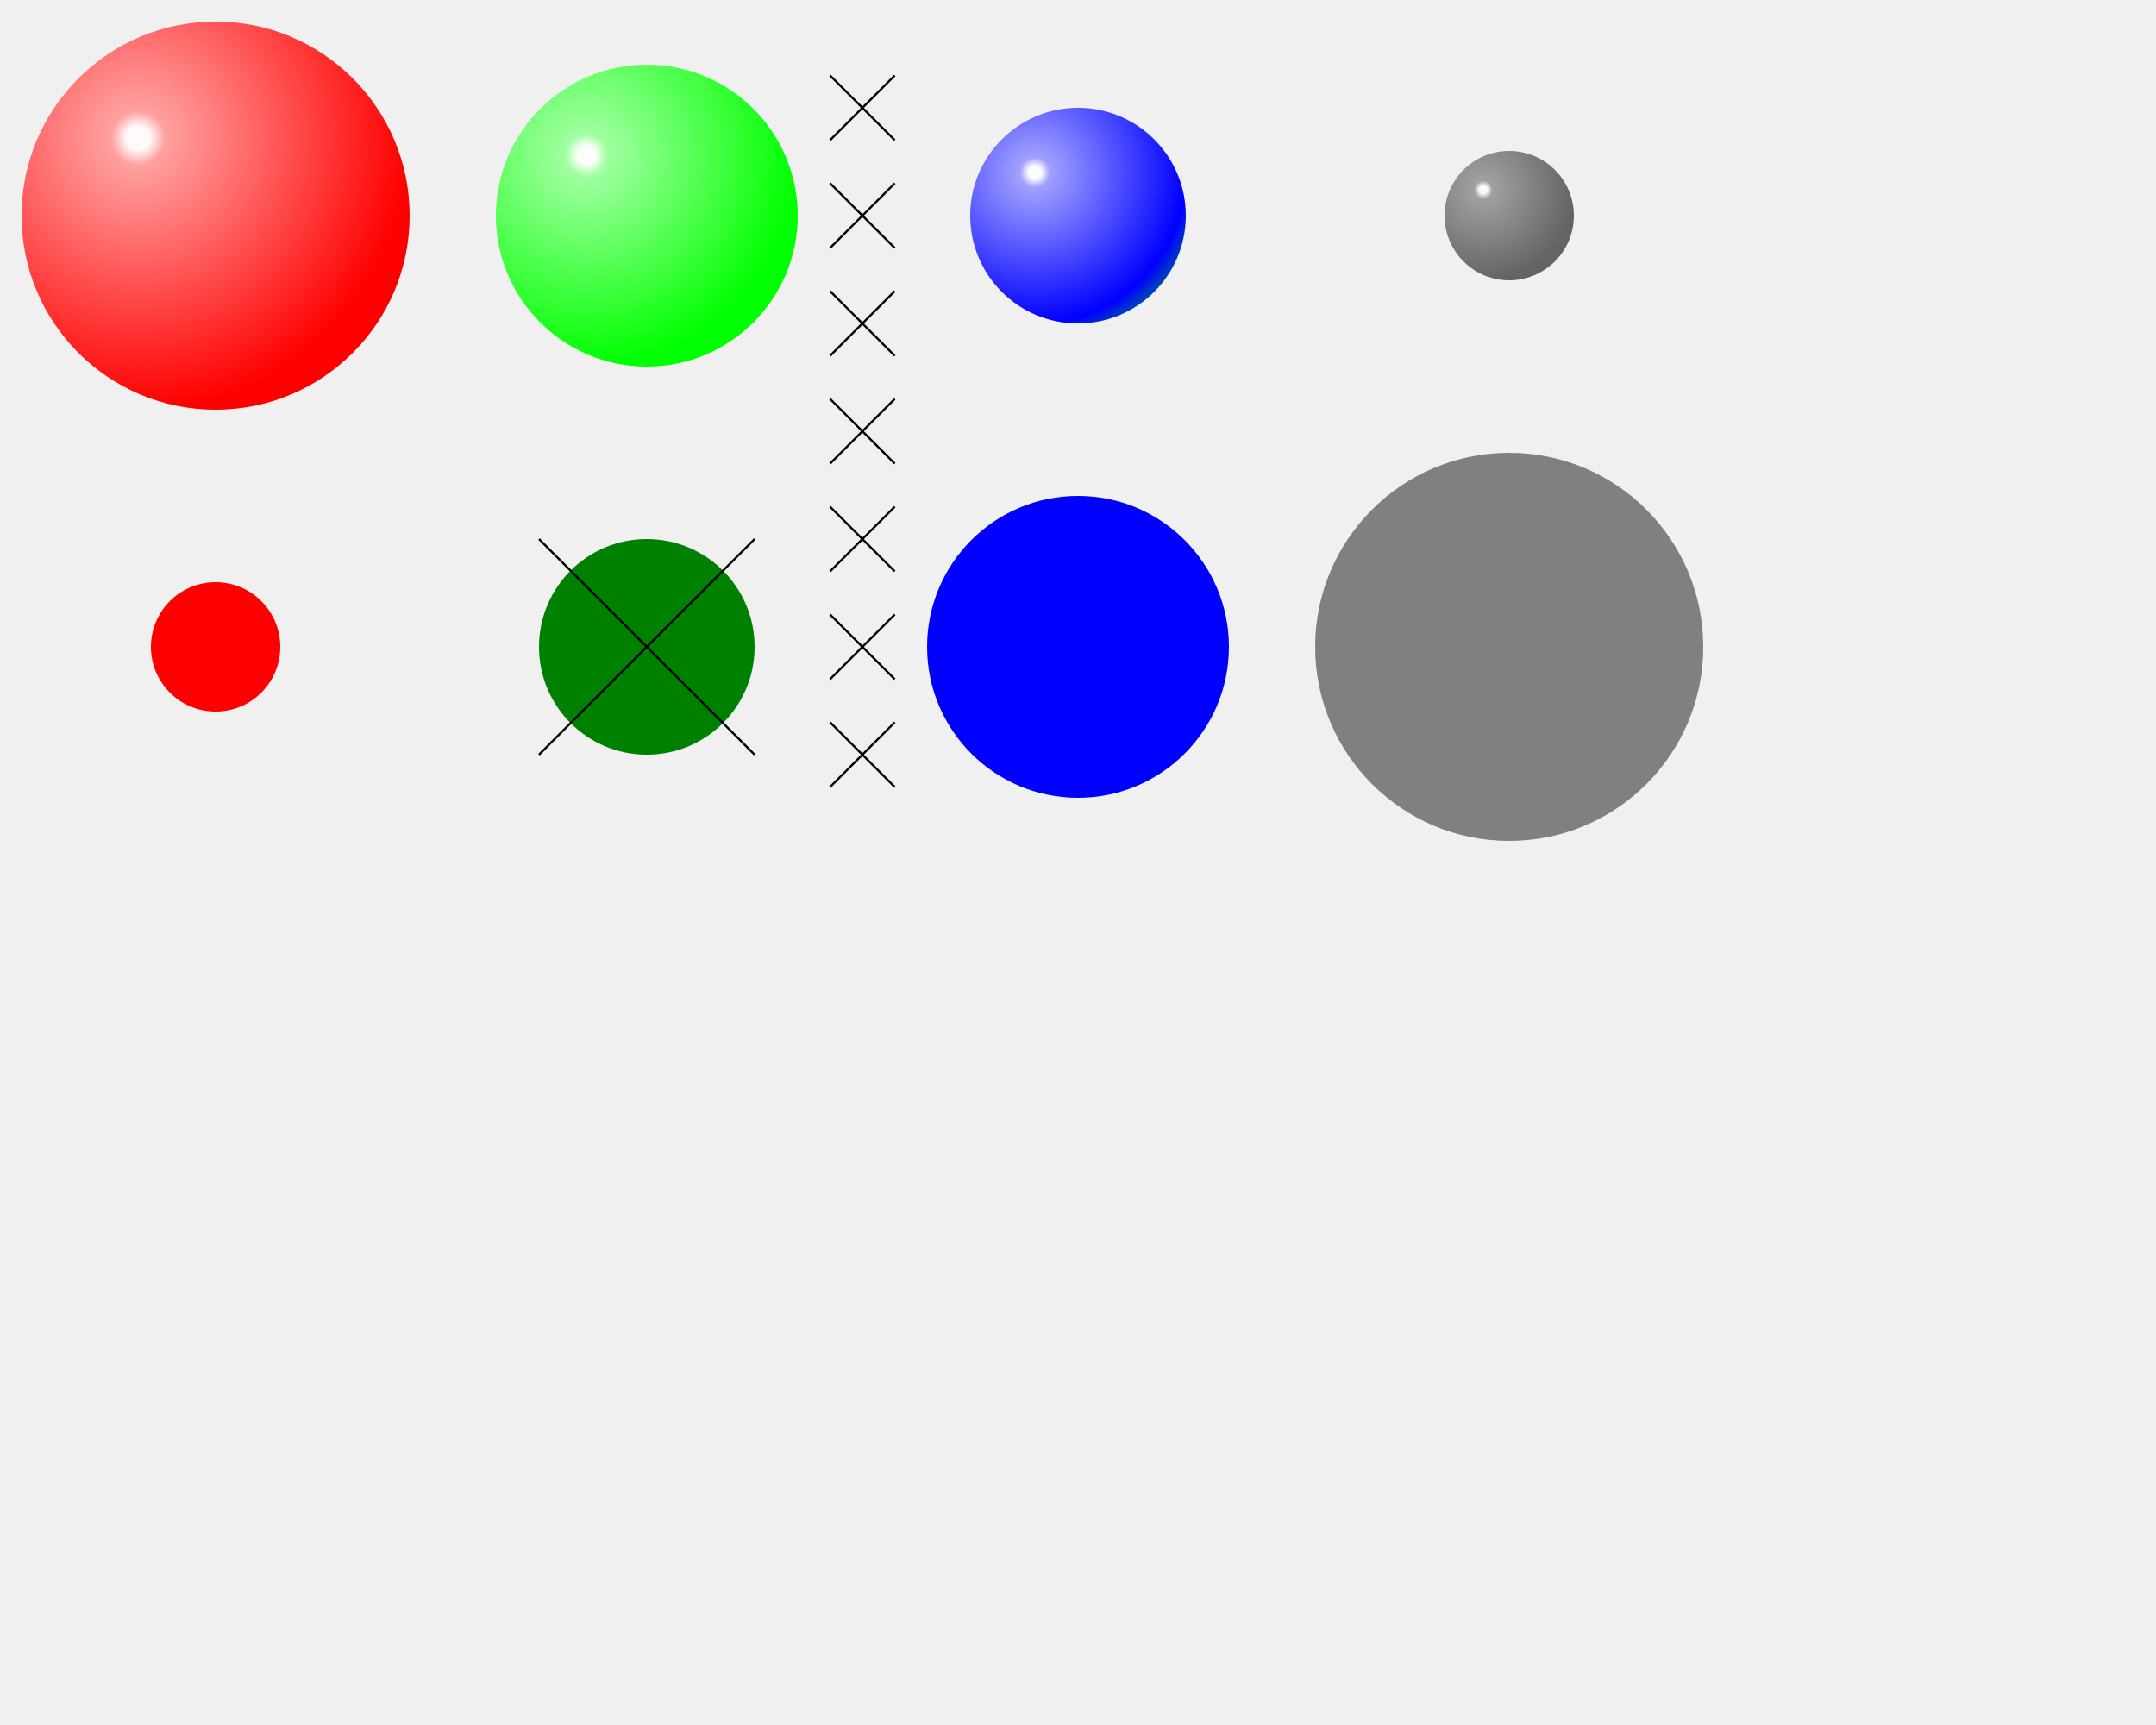
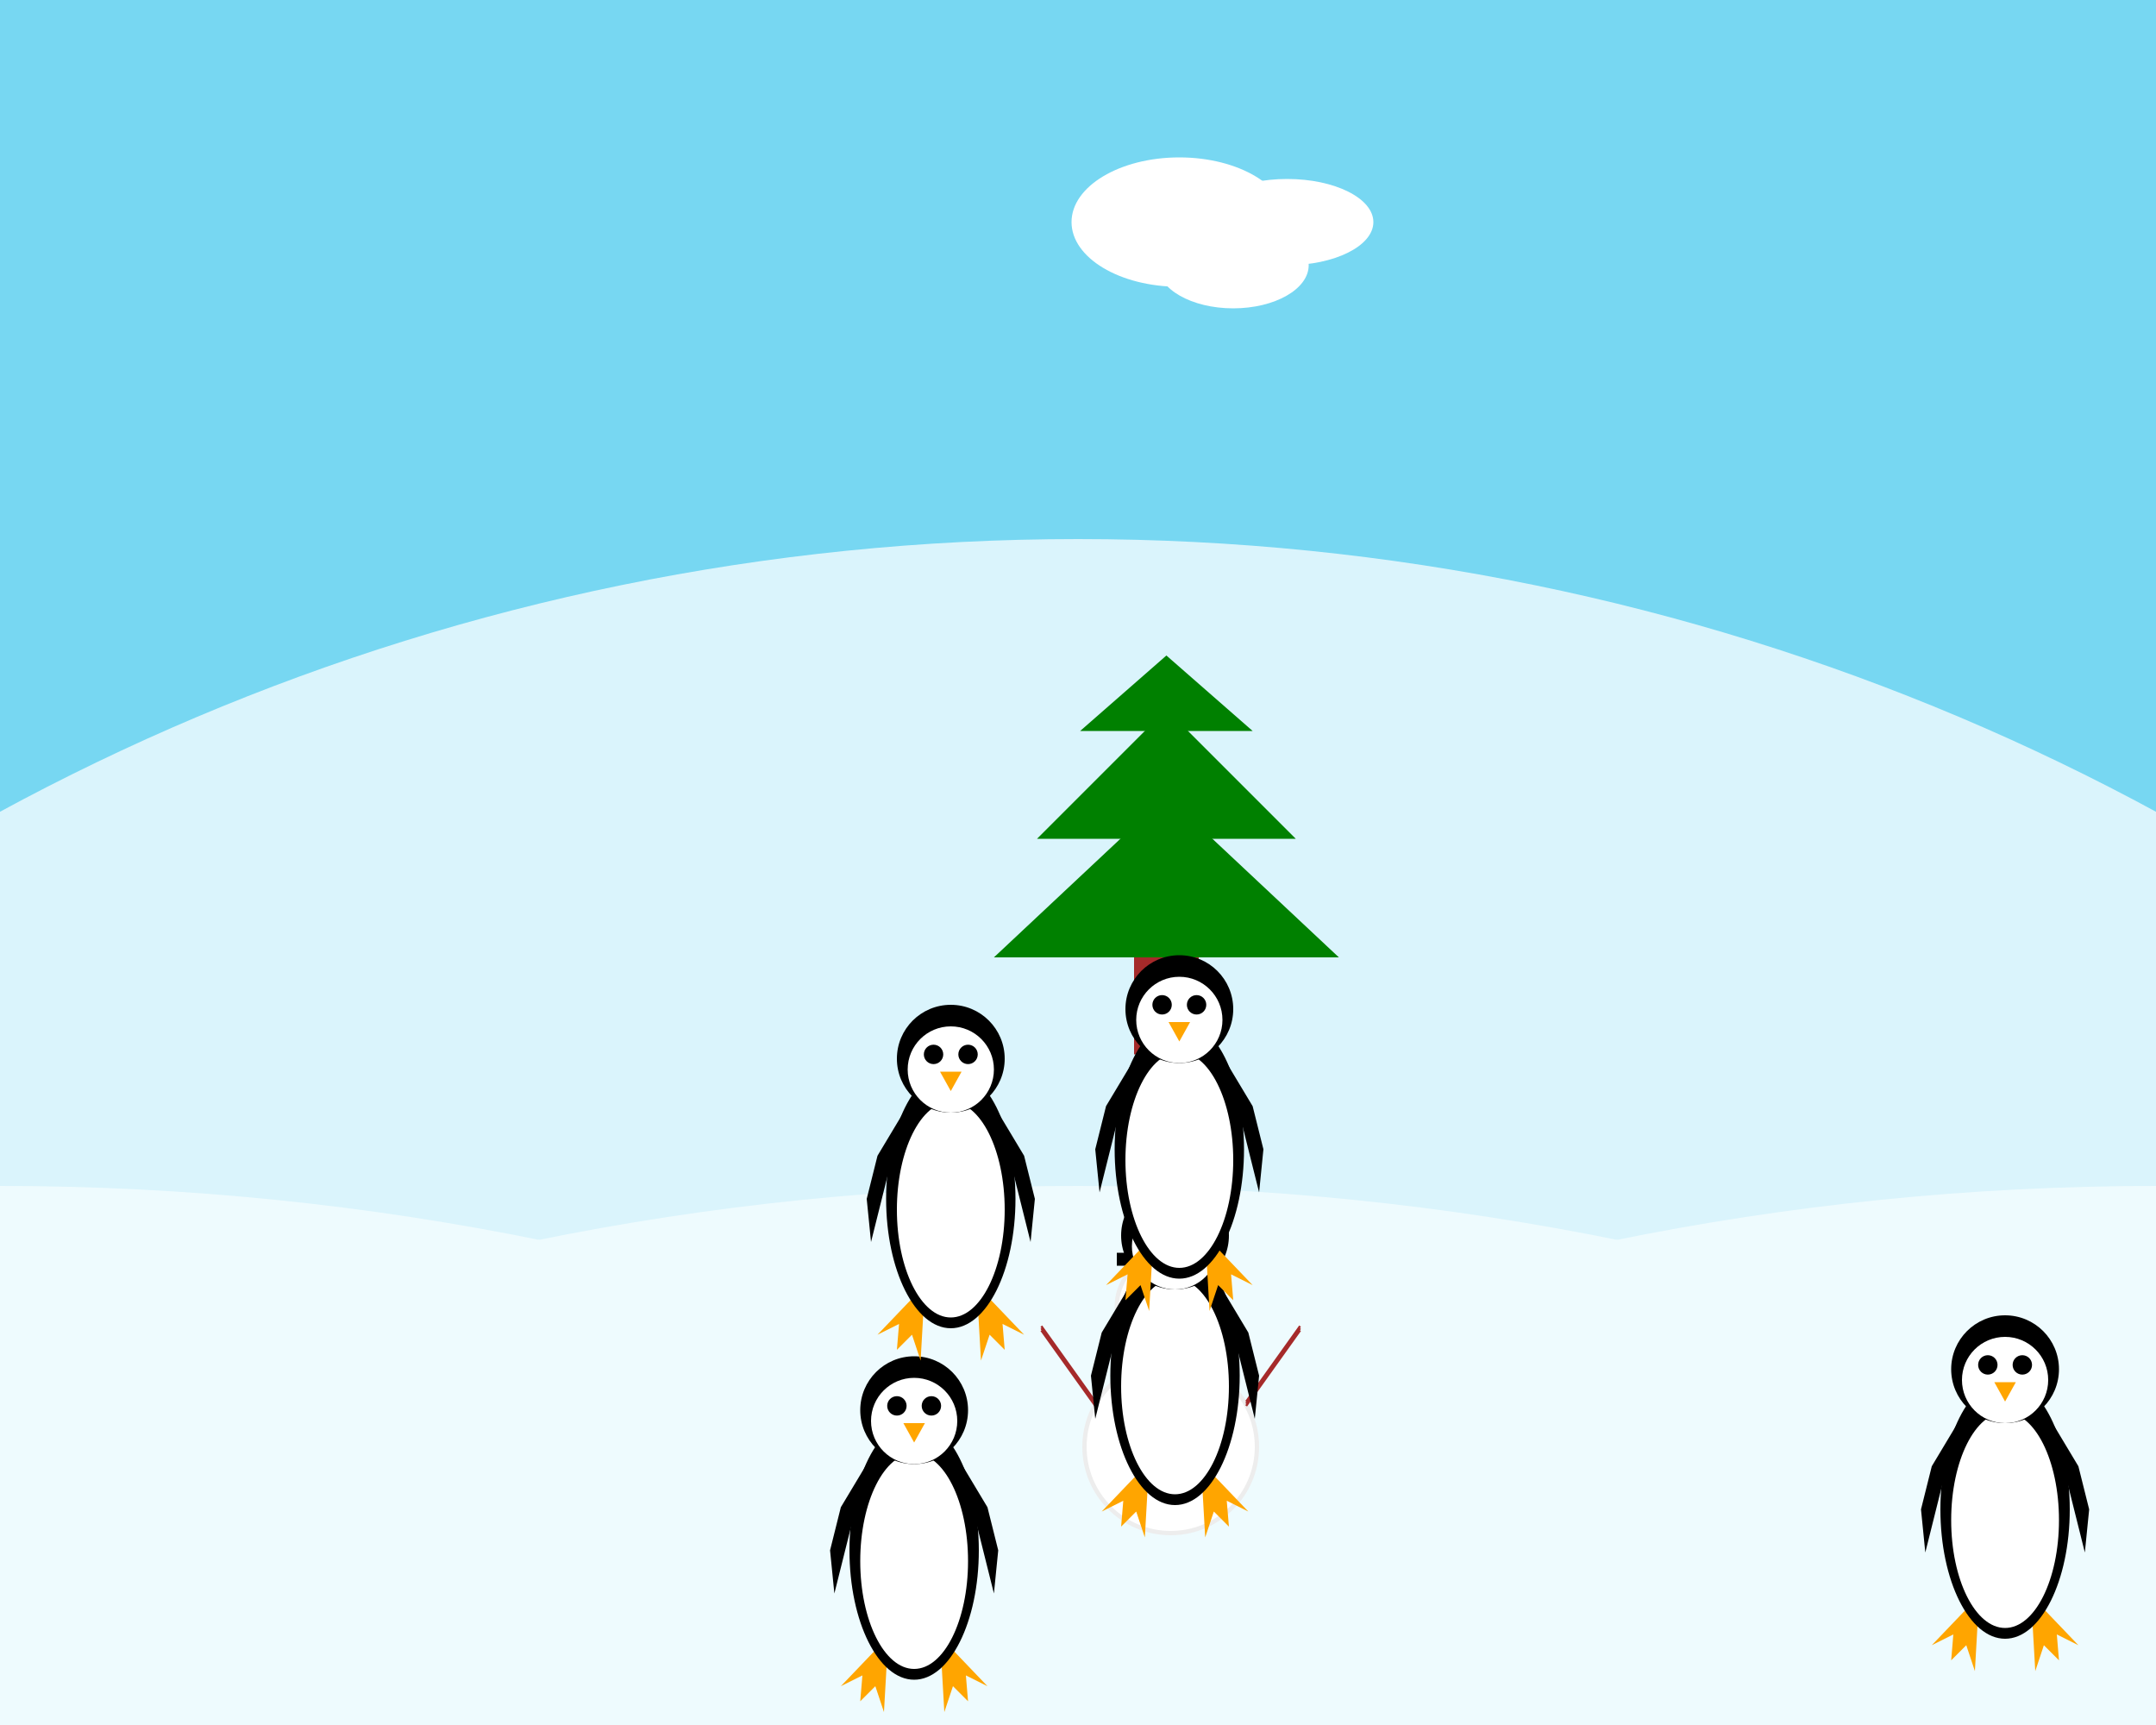
<svg xmlns="http://www.w3.org/2000/svg" version="1.1" width="1000" height="800">
-   <circle cx="100" cy="100" r="90" fill="url(#redball)" />
-   <circle cx="300" cy="100" r="70" fill="url(#greenball)" />
-   <circle cx="500" cy="100" r="50" fill="url(#blueball)" />
-   <circle cx="700" cy="100" r="30" fill="url(#greyball)" />
-   <circle cx="100" cy="300" r="30" fill="red" />
-   <circle cx="300" cy="300" r="50" fill="green" />
-   <circle cx="500" cy="300" r="70" fill="blue" />
-   <circle cx="700" cy="300" r="90" fill="grey" />
-   <line x1="250" y1="250" x2="350" y2="350" stroke="black" />
-   <line x1="250" y1="350" x2="350" y2="250" stroke="black" />
-   <line x1="385" y1="35" x2="415" y2="65" stroke="black" />
-   <line x1="385" y1="65" x2="415" y2="35" stroke="black" />
-   <line x1="385" y1="85" x2="415" y2="115" stroke="black" />
-   <line x1="385" y1="115" x2="415" y2="85" stroke="black" />
-   <line x1="385" y1="135" x2="415" y2="165" stroke="black" />
-   <line x1="385" y1="165" x2="415" y2="135" stroke="black" />
-   <line x1="385" y1="185" x2="415" y2="215" stroke="black" />
-   <line x1="385" y1="215" x2="415" y2="185" stroke="black" />
-   <line x1="385" y1="235" x2="415" y2="265" stroke="black" />
-   <line x1="385" y1="265" x2="415" y2="235" stroke="black" />
-   <line x1="385" y1="285" x2="415" y2="315" stroke="black" />
-   <line x1="385" y1="315" x2="415" y2="285" stroke="black" />
-   <line x1="385" y1="335" x2="415" y2="365" stroke="black" />
-   <line x1="385" y1="365" x2="415" y2="335" stroke="black" />
-   <defs>
-     <radialGradient id="redball" cx="30%" cy="30%" r="100%" fx="30%" fy="30%">
-       <stop offset="0%" style="stop-color:rgb(255,250,250)" />
-       <stop offset="3%" style="stop-color:rgb(255,250,250)" />
-       <stop offset="7%" style="stop-color:rgb(255,160,160)" />
-       <stop offset="70%" style="stop-color:rgb(255,0,0)" />
-       <stop offset="100%" style="stop-color:rgb(255,0,0)" />
-     </radialGradient>
-     <radialGradient id="greenball" cx="30%" cy="30%" r="100%" fx="30%" fy="30%">
-       <stop offset="0%" style="stop-color:rgb(250,255,250)" />
-       <stop offset="3%" style="stop-color:rgb(250,255,250)" />
-       <stop offset="7%" style="stop-color:rgb(160,255,160)" />
-       <stop offset="70%" style="stop-color:rgb(0,255,0)" />
-       <stop offset="100%" style="stop-color:rgb(0,255,0)" />
-     </radialGradient>
-     <radialGradient id="blueball" cx="30%" cy="30%" r="100%" fx="30%" fy="30%">
-       <stop offset="0%" style="stop-color:rgb(250,250,255)" />
-       <stop offset="3%" style="stop-color:rgb(250,250,255)" />
-       <stop offset="7%" style="stop-color:rgb(160,160,255)" />
-       <stop offset="70%" style="stop-color:rgb(0,0,255)" />
-       <stop offset="100%" style="stop-color:rgb(0,255,0)" />
-     </radialGradient>
-     <radialGradient id="yellowball" cx="30%" cy="30%" r="100%" fx="30%" fy="30%">
-       <stop offset="0%" style="stop-color:rgb(255,255,250)" />
-       <stop offset="3%" style="stop-color:rgb(255,255,250)" />
-       <stop offset="7%" style="stop-color:rgb(255,255,160)" />
-       <stop offset="70%" style="stop-color:rgb(255,255,0)" />
-       <stop offset="100%" style="stop-color:rgb(255,255,0)" />
-     </radialGradient>
-     <radialGradient id="greyball" cx="30%" cy="30%" r="100%" fx="30%" fy="30%">
-       <stop offset="0%" style="stop-color:rgb(250,250,250)" />
-       <stop offset="3%" style="stop-color:rgb(250,250,250)" />
-       <stop offset="7%" style="stop-color:rgb(160,160,160)" />
-       <stop offset="70%" style="stop-color:rgb(100,100,100)" />
-       <stop offset="100%" style="stop-color:rgb(100,100,100)" />
-     </radialGradient>
-   </defs>
+   <rect x="0" y="0" width="1000" height="800" fill="rgb(119,215,242)" />
+   <ellipse cx="547" cy="103" rx="50" ry="30" fill="white" />
+   <ellipse cx="597" cy="103" rx="40" ry="20" fill="white" />
+   <ellipse cx="572" cy="123" rx="35" ry="20" fill="white" />
+   <circle cx="500" cy="1300" r="1050" fill="rgb(218,244,252)" />
+   <polygon points=" 541,304 501,339 581,339" style="fill:green" />
+   <polygon points=" 541,329 481,389 601,389" style="fill:green" />
+   <polygon points=" 541,369 461,444 621,444" style="fill:green" />
+   <rect x="526" y="444" width="30" height="45" fill="brown" />
+   <circle cx="0" cy="1800" r="1250" fill="rgb(238,251,254)" />
+   <circle cx="1000" cy="1800" r="1250" fill="rgb(238,251,254)" />
+   <circle cx="500" cy="1800" r="1250" fill="rgb(238,251,254)" />
+   <circle cx="543" cy="606" r="25" fill="white" />
+   <circle cx="543" cy="671" r="40" fill="white" />
+   <circle cx="543" cy="606" r="25" fill="none" stroke="rgb(237,237,237)" stroke-width="2" />
+   <circle cx="543" cy="671" r="40" fill="none" stroke="rgb(237,237,237)" stroke-width="2" />
+   <polygon points=" 543,606 543,616 563,611" style="fill:orange" />
+   <circle cx="533" cy="599" r="5" fill="black" />
+   <circle cx="553" cy="599" r="5" fill="black" />
+   <circle cx="543" cy="651" r="5" fill="brown" />
+   <circle cx="543" cy="671" r="5" fill="brown" />
+   <circle cx="543" cy="691" r="5" fill="brown" />
+   <rect x="518" y="581" width="50" height="6" fill="black" />
+   <rect x="528" y="561" width="30" height="20" fill="black" />
+   <line x1="483" y1="615" x2="508" y2="650" stroke="brown" />
+   <line x1="483" y1="616" x2="508" y2="651" stroke="brown" />
+   <line x1="483" y1="617" x2="508" y2="652" stroke="brown" />
+   <line x1="603" y1="615" x2="578" y2="650" stroke="brown" />
+   <line x1="603" y1="616" x2="578" y2="651" stroke="brown" />
+   <line x1="603" y1="617" x2="578" y2="652" stroke="brown" />
+   <polygon points=" 557,678 579,701 569,696 570,708 563,701 559,713" style="fill:orange" />
+   <polygon points=" 533,678 511,701 521,696 520,708 527,701 531,713" style="fill:orange" />
+   <ellipse cx="545" cy="638" rx="30" ry="60" fill="black" />
+   <ellipse cx="545" cy="643" rx="25" ry="50" fill="white" />
+   <circle cx="545" cy="573" r="25" fill="black" />
+   <circle cx="545" cy="578" r="20" fill="white" />
+   <circle cx="537" cy="571" r="4.5" fill="black" />
+   <circle cx="553" cy="571" r="4.5" fill="black" />
+   <polygon points=" 540,579 550,579 545,588" style="fill:orange" />
+   <polygon points=" 523,598 511,618 506,638 508,658" style="fill:black" />
+   <polygon points=" 567,598 579,618 584,638 582,658" style="fill:black" />
+   <polygon points=" 436,759 458,782 448,777 449,789 442,782 438,794" style="fill:orange" />
+   <polygon points=" 412,759 390,782 400,777 399,789 406,782 410,794" style="fill:orange" />
+   <ellipse cx="424" cy="719" rx="30" ry="60" fill="black" />
+   <ellipse cx="424" cy="724" rx="25" ry="50" fill="white" />
+   <circle cx="424" cy="654" r="25" fill="black" />
+   <circle cx="424" cy="659" r="20" fill="white" />
+   <circle cx="416" cy="652" r="4.5" fill="black" />
+   <circle cx="432" cy="652" r="4.5" fill="black" />
+   <polygon points=" 419,660 429,660 424,669" style="fill:orange" />
+   <polygon points=" 402,679 390,699 385,719 387,739" style="fill:black" />
+   <polygon points=" 446,679 458,699 463,719 461,739" style="fill:black" />
+   <polygon points=" 453,596 475,619 465,614 466,626 459,619 455,631" style="fill:orange" />
+   <polygon points=" 429,596 407,619 417,614 416,626 423,619 427,631" style="fill:orange" />
+   <ellipse cx="441" cy="556" rx="30" ry="60" fill="black" />
+   <ellipse cx="441" cy="561" rx="25" ry="50" fill="white" />
+   <circle cx="441" cy="491" r="25" fill="black" />
+   <circle cx="441" cy="496" r="20" fill="white" />
+   <circle cx="433" cy="489" r="4.5" fill="black" />
+   <circle cx="449" cy="489" r="4.5" fill="black" />
+   <polygon points=" 436,497 446,497 441,506" style="fill:orange" />
+   <polygon points=" 419,516 407,536 402,556 404,576" style="fill:black" />
+   <polygon points=" 463,516 475,536 480,556 478,576" style="fill:black" />
+   <polygon points=" 559,573 581,596 571,591 572,603 565,596 561,608" style="fill:orange" />
+   <polygon points=" 535,573 513,596 523,591 522,603 529,596 533,608" style="fill:orange" />
+   <ellipse cx="547" cy="533" rx="30" ry="60" fill="black" />
+   <ellipse cx="547" cy="538" rx="25" ry="50" fill="white" />
+   <circle cx="547" cy="468" r="25" fill="black" />
+   <circle cx="547" cy="473" r="20" fill="white" />
+   <circle cx="539" cy="466" r="4.5" fill="black" />
+   <circle cx="555" cy="466" r="4.5" fill="black" />
+   <polygon points=" 542,474 552,474 547,483" style="fill:orange" />
+   <polygon points=" 525,493 513,513 508,533 510,553" style="fill:black" />
+   <polygon points=" 569,493 581,513 586,533 584,553" style="fill:black" />
+   <polygon points=" 942,740 964,763 954,758 955,770 948,763 944,775" style="fill:orange" />
+   <polygon points=" 918,740 896,763 906,758 905,770 912,763 916,775" style="fill:orange" />
+   <ellipse cx="930" cy="700" rx="30" ry="60" fill="black" />
+   <ellipse cx="930" cy="705" rx="25" ry="50" fill="white" />
+   <circle cx="930" cy="635" r="25" fill="black" />
+   <circle cx="930" cy="640" r="20" fill="white" />
+   <circle cx="922" cy="633" r="4.5" fill="black" />
+   <circle cx="938" cy="633" r="4.5" fill="black" />
+   <polygon points=" 925,641 935,641 930,650" style="fill:orange" />
+   <polygon points=" 908,660 896,680 891,700 893,720" style="fill:black" />
+   <polygon points=" 952,660 964,680 969,700 967,720" style="fill:black" />
</svg>
